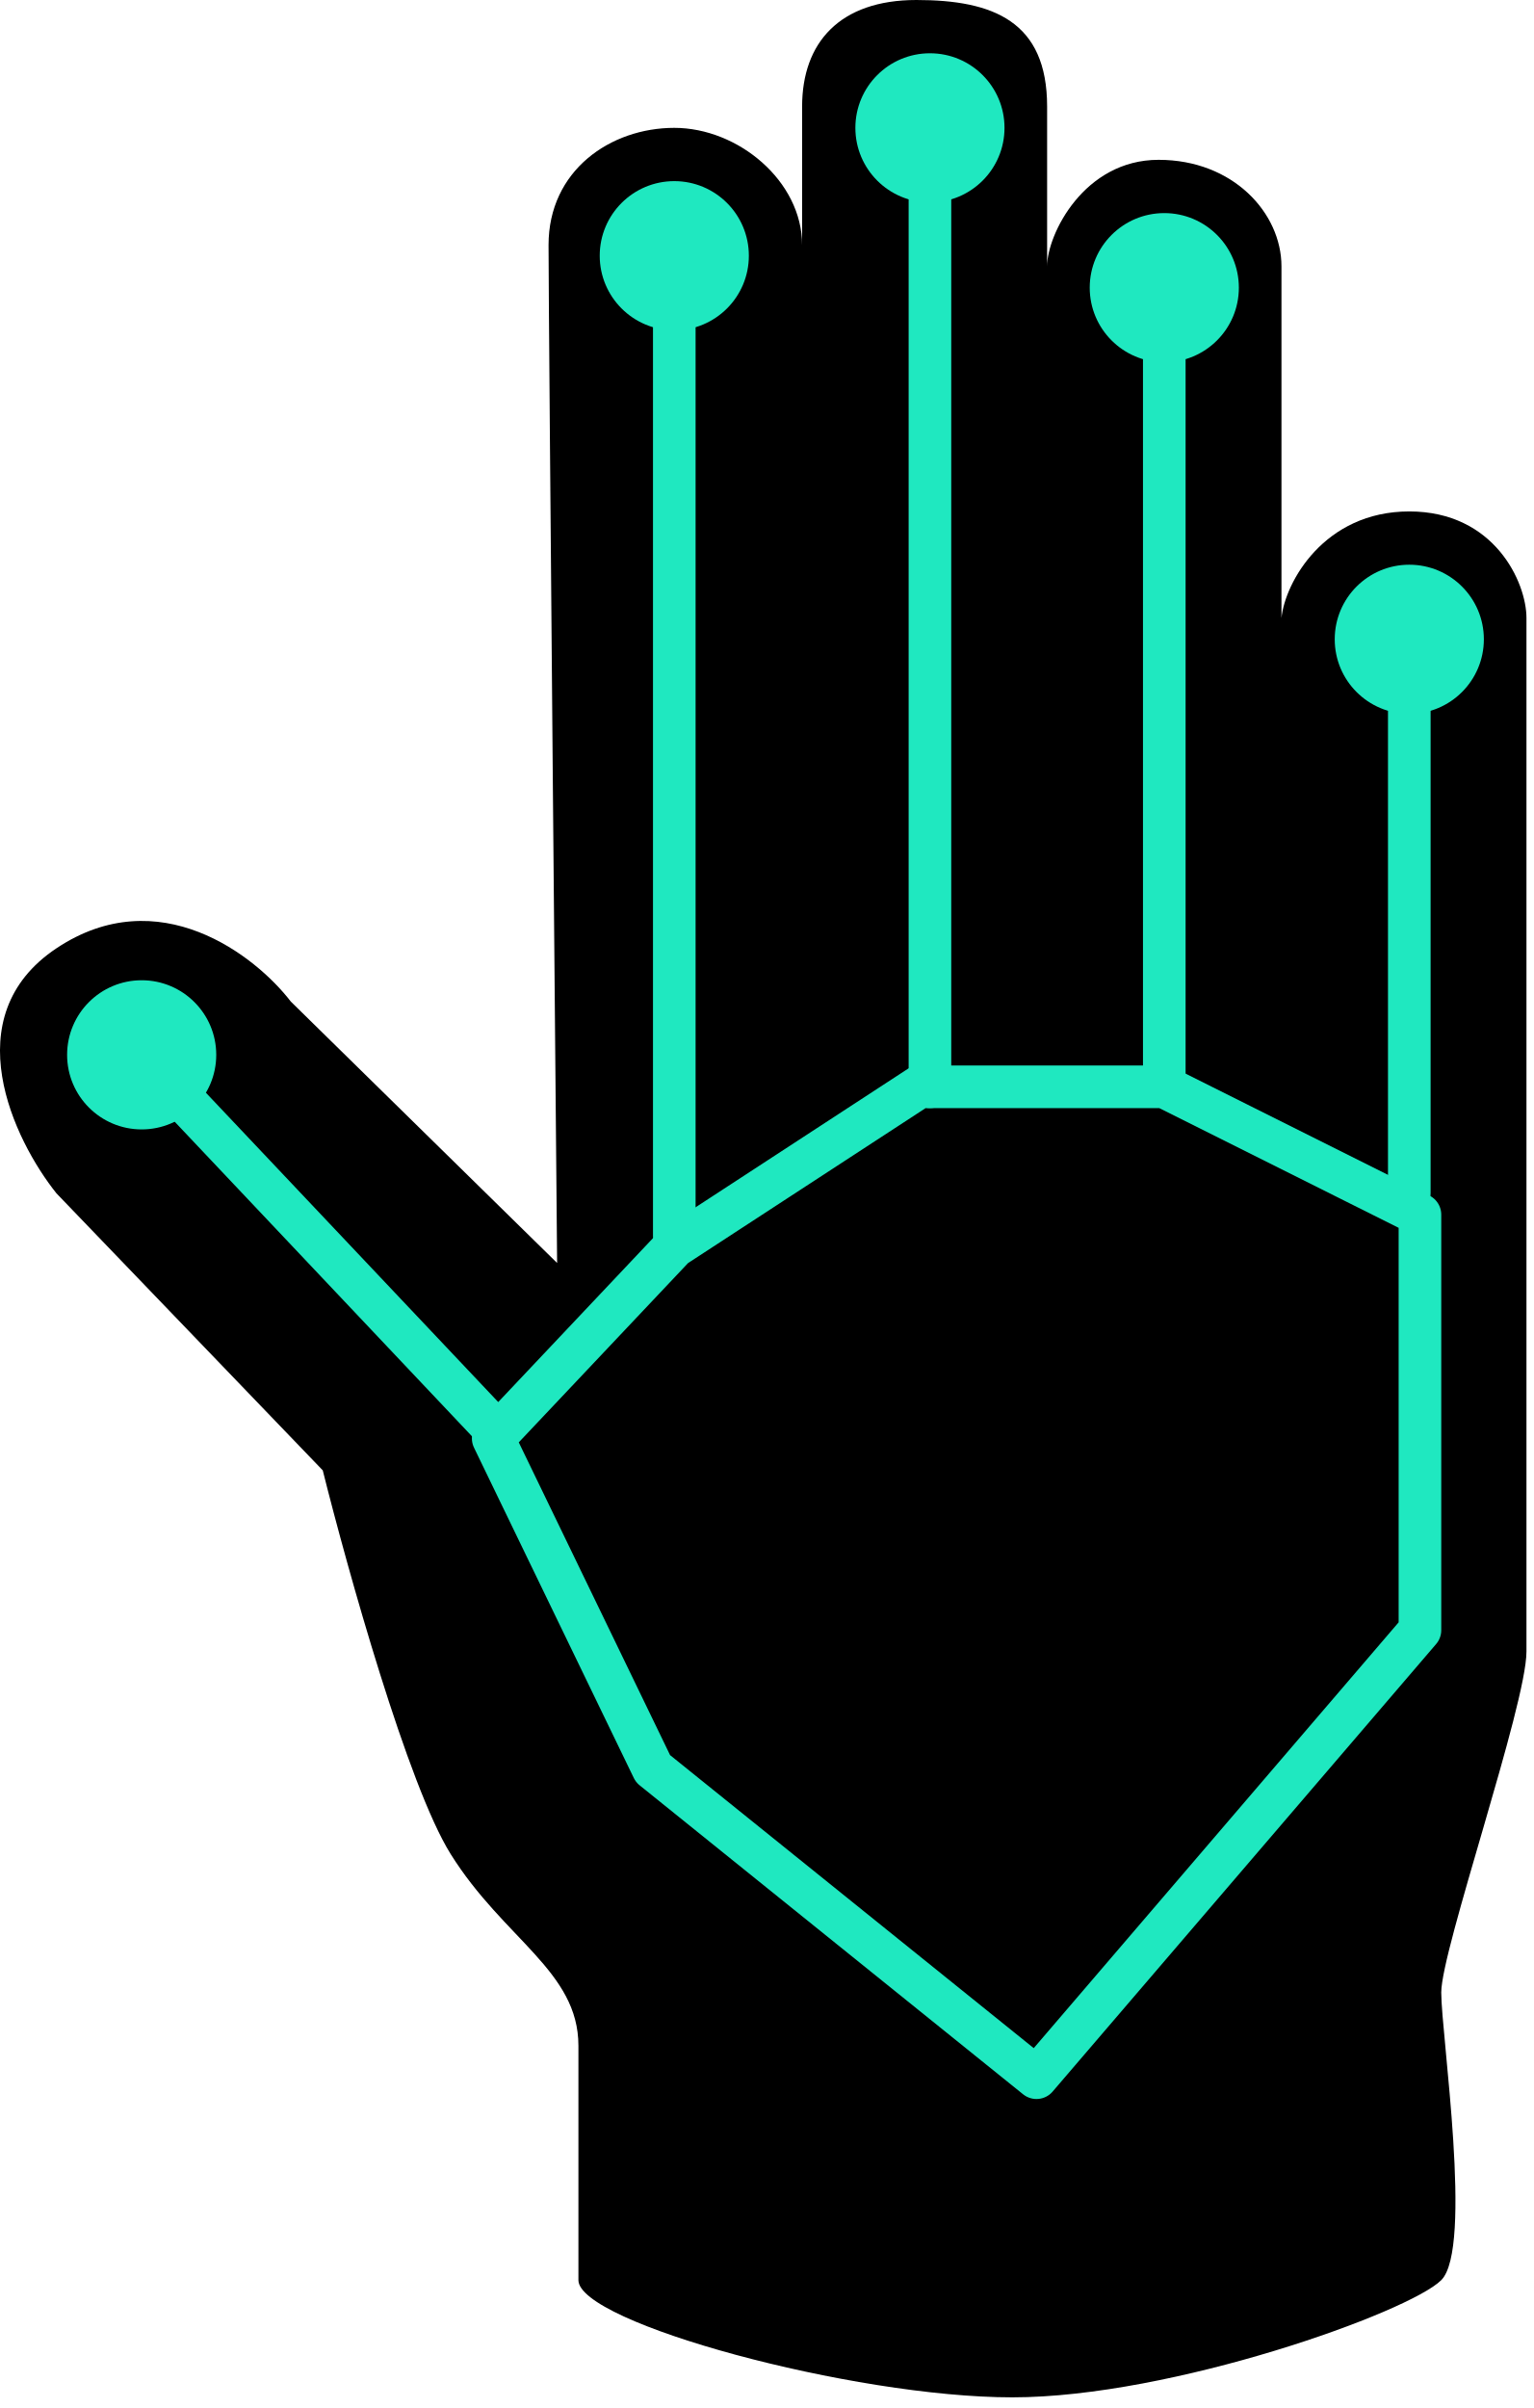
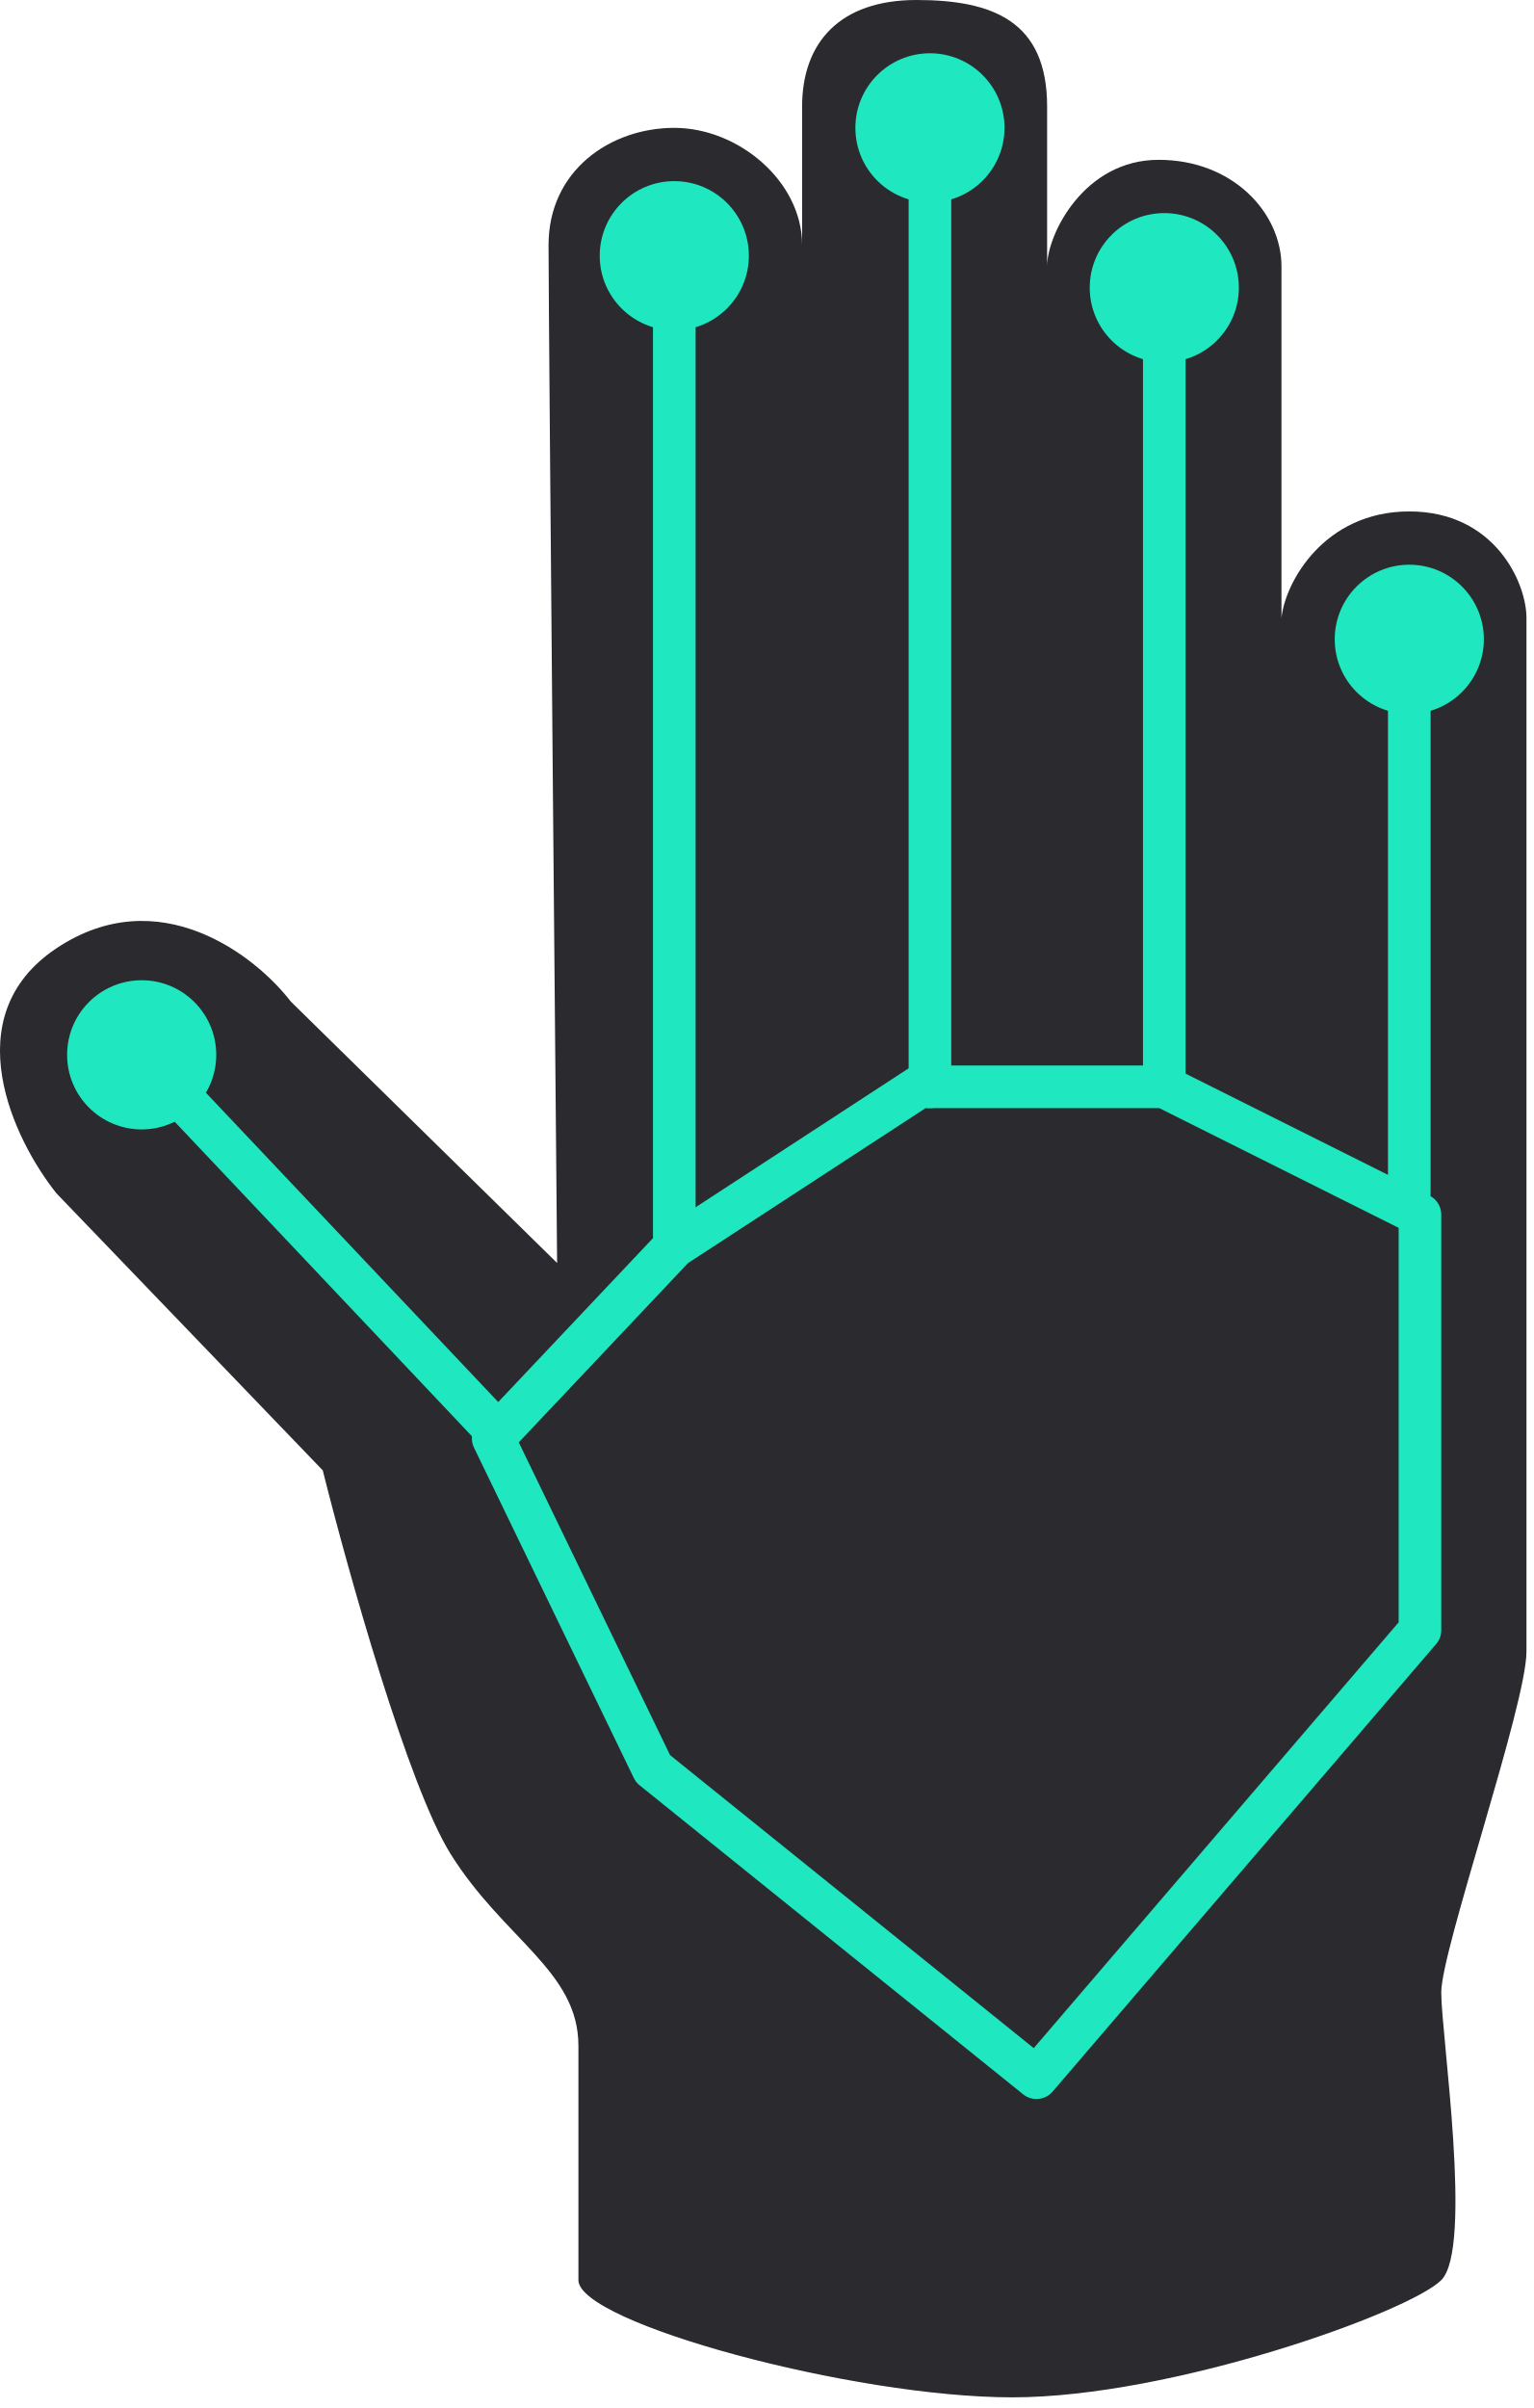
<svg xmlns="http://www.w3.org/2000/svg" width="72" height="113" viewBox="0 0 72 113" fill="none">
-   <path d="M13.65 47L26.15 59.268C26.15 59.268 25.748 15 25.748 11.5C25.748 8 28.65 6 31.65 6C34.65 6 37.65 8.5 37.65 11.5V5C37.65 2 39.416 0 43.016 0C46.616 0 49.15 1 49.15 5V12.5C49.15 11 50.882 7.5 54.382 7.5C57.882 7.5 60.15 10 60.15 12.5V29C60.317 27.333 62.15 24 66.15 24C70.15 24 71.65 27.333 71.65 29V77.5C71.65 80 67.65 91.5 67.65 93.5C67.65 95.5 69.15 105.5 67.65 107C66.15 108.5 55.016 112.5 47.516 112.5C40.016 112.5 27.15 109 27.15 107V96C27.15 92.5 23.65 91 21.15 87C19.15 83.8 16.317 73.667 15.15 69L2.65 56C0.65 53.5 -2.15 47.7 2.65 44.5C7.45 41.3 11.984 44.833 13.65 47Z" fill="black" />
+   <path d="M13.65 47L26.15 59.268C26.15 59.268 25.748 15 25.748 11.5C25.748 8 28.65 6 31.65 6C34.65 6 37.65 8.5 37.65 11.5V5C37.65 2 39.416 0 43.016 0C46.616 0 49.15 1 49.15 5V12.5C49.15 11 50.882 7.5 54.382 7.5C57.882 7.5 60.15 10 60.15 12.5V29C60.317 27.333 62.15 24 66.15 24C70.15 24 71.65 27.333 71.65 29V77.5C71.65 80 67.65 91.5 67.65 93.5C67.65 95.5 69.15 105.5 67.65 107C66.15 108.5 55.016 112.5 47.516 112.5C40.016 112.5 27.15 109 27.15 107V96C27.15 92.5 23.65 91 21.15 87C19.15 83.8 16.317 73.667 15.15 69L2.65 56C0.65 53.5 -2.15 47.7 2.65 44.5C7.45 41.3 11.984 44.833 13.65 47Z" fill="#2A2A2F" />
  <circle cx="6.65" cy="49.5" r="3.5" fill="#1FE8C0" />
  <circle cx="31.65" cy="12" r="3.5" fill="#1FE8C0" />
  <circle cx="43.65" cy="6" r="3.5" fill="#1FE8C0" />
  <circle cx="54.65" cy="13.5" r="3.5" fill="#1FE8C0" />
  <circle cx="66.15" cy="30" r="3.5" fill="#1FE8C0" />
  <path d="M22.424 67.687C22.803 68.088 23.436 68.106 23.837 67.727C24.239 67.347 24.256 66.714 23.877 66.313L23.15 67L22.424 67.687ZM7.357 50.293L6.631 50.98L22.424 67.687L23.15 67L23.877 66.313L8.084 49.606L7.357 50.293Z" fill="#1FE8C0" />
  <path d="M30.65 58C30.65 58.552 31.098 59 31.65 59C32.203 59 32.65 58.552 32.65 58H31.65H30.65ZM31.65 13H30.65L30.65 58H31.65H32.65L32.65 13H31.65Z" fill="#1FE8C0" />
  <path d="M42.65 51C42.65 51.552 43.098 52 43.65 52C44.203 52 44.65 51.552 44.65 51L43.65 51L42.65 51ZM43.65 7L42.65 7L42.65 51L43.65 51L44.65 51L44.65 7L43.65 7Z" fill="#1FE8C0" />
  <path d="M53.65 51C53.65 51.552 54.098 52 54.65 52C55.203 52 55.65 51.552 55.65 51L54.65 51L53.65 51ZM54.65 16L53.65 16L53.65 51L54.65 51L55.65 51L55.65 16L54.65 16Z" fill="#1FE8C0" />
  <path d="M65.15 56C65.15 56.552 65.598 57 66.15 57C66.703 57 67.15 56.552 67.15 56H66.15H65.15ZM66.15 29H65.15V56H66.15H67.15V29H66.15Z" fill="#1FE8C0" />
  <path d="M31.65 58.5L23.15 67.5L30.65 83L48.65 97.5L66.65 76.5V57L54.65 51H43.15L31.65 58.5Z" stroke="#1FE8C0" stroke-width="2" stroke-linejoin="round" />
</svg>
